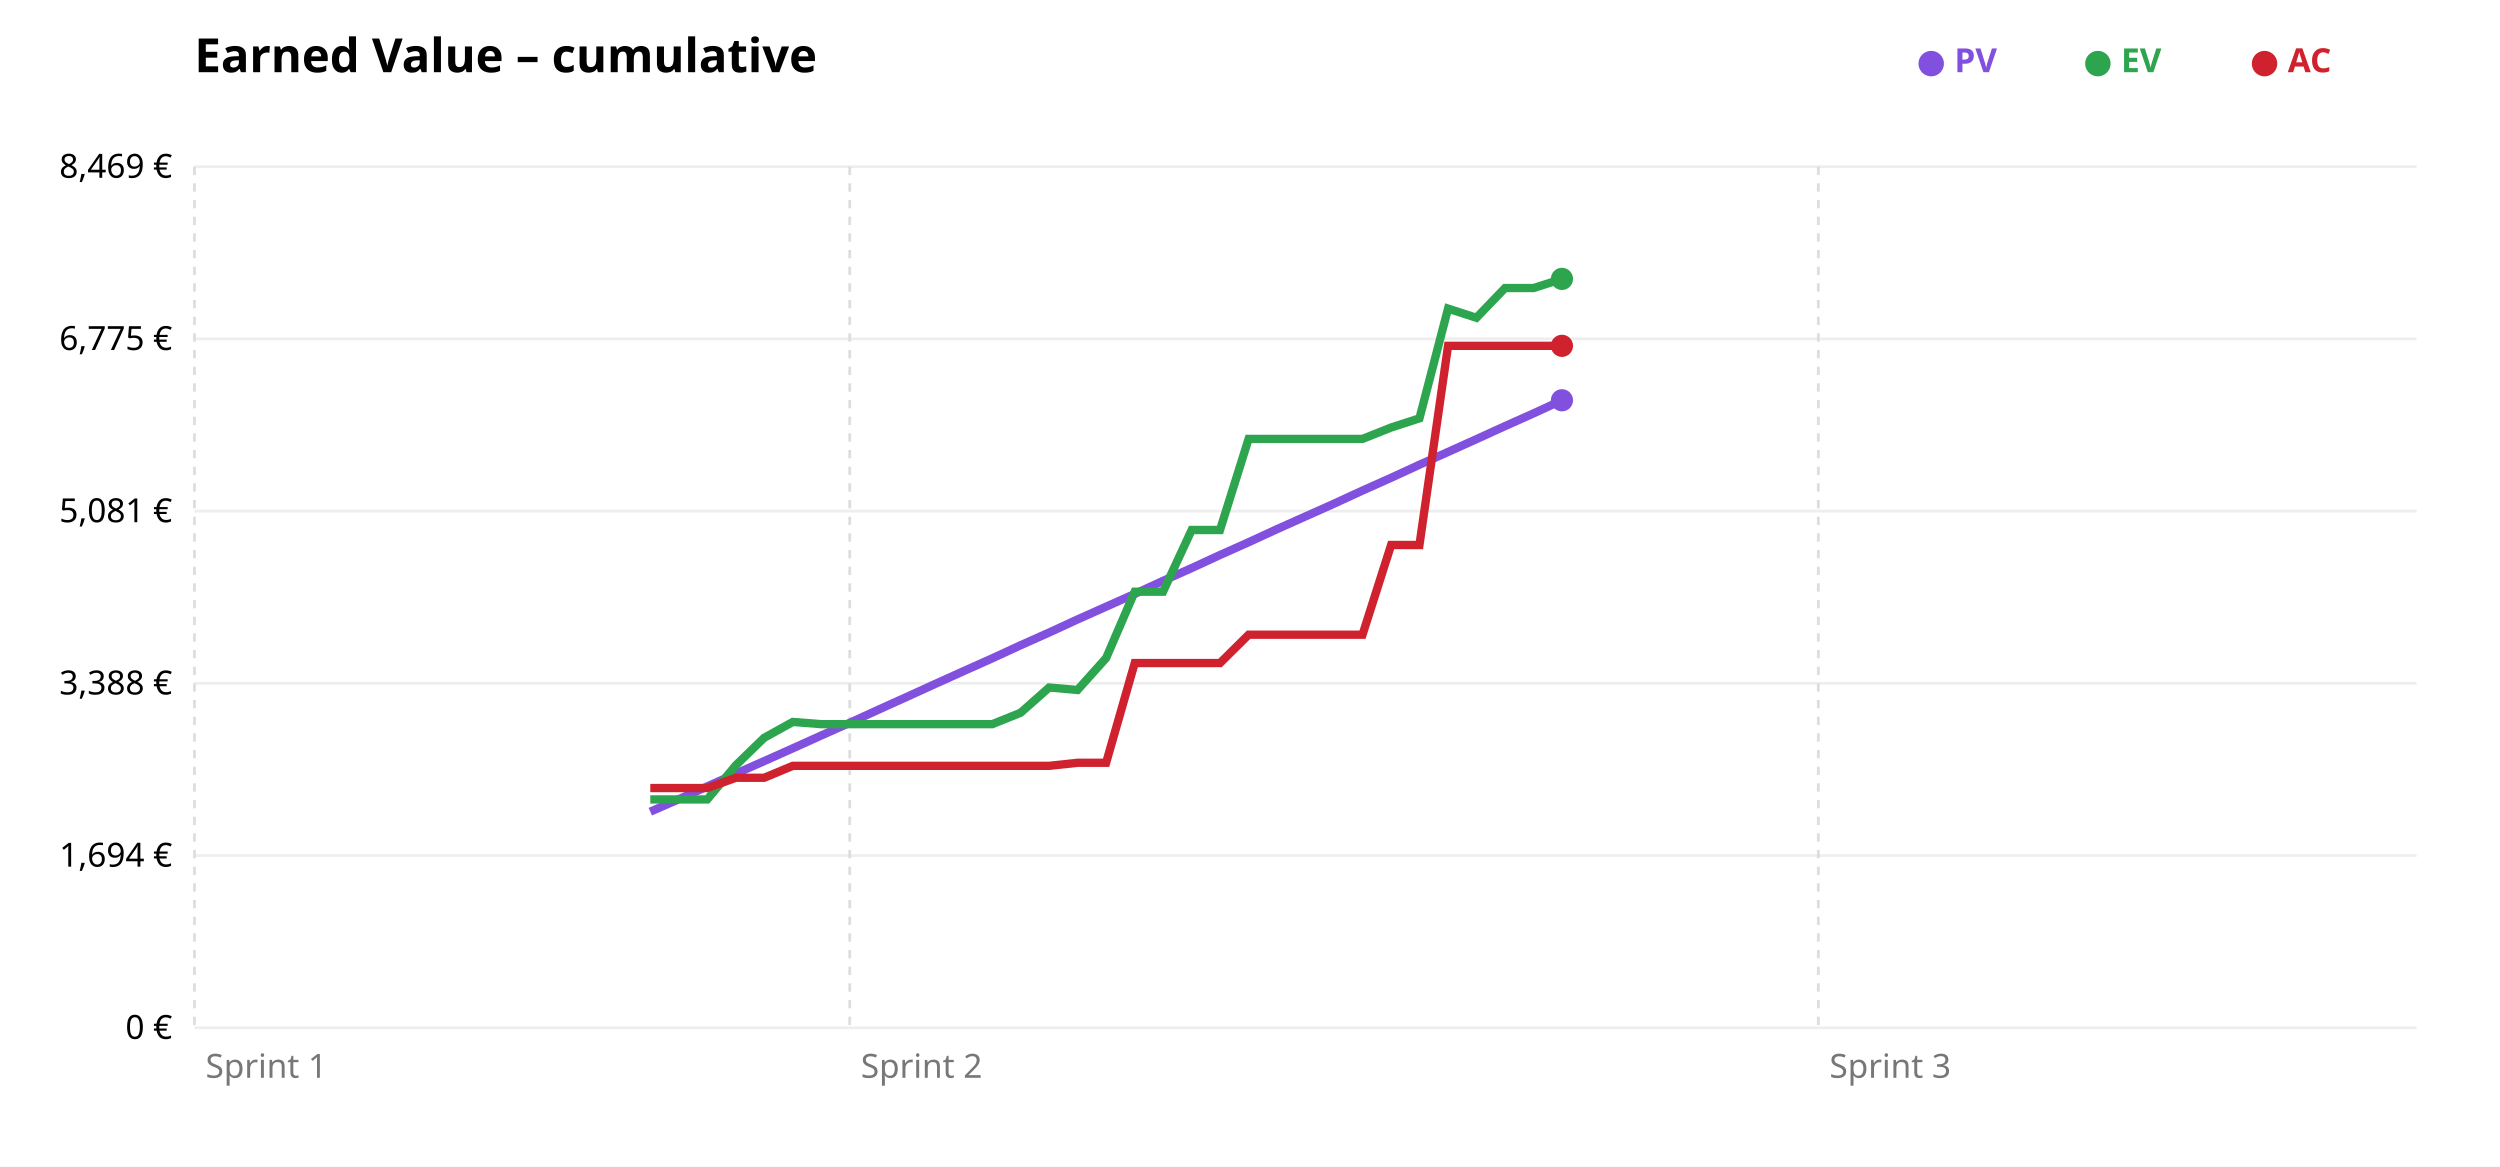
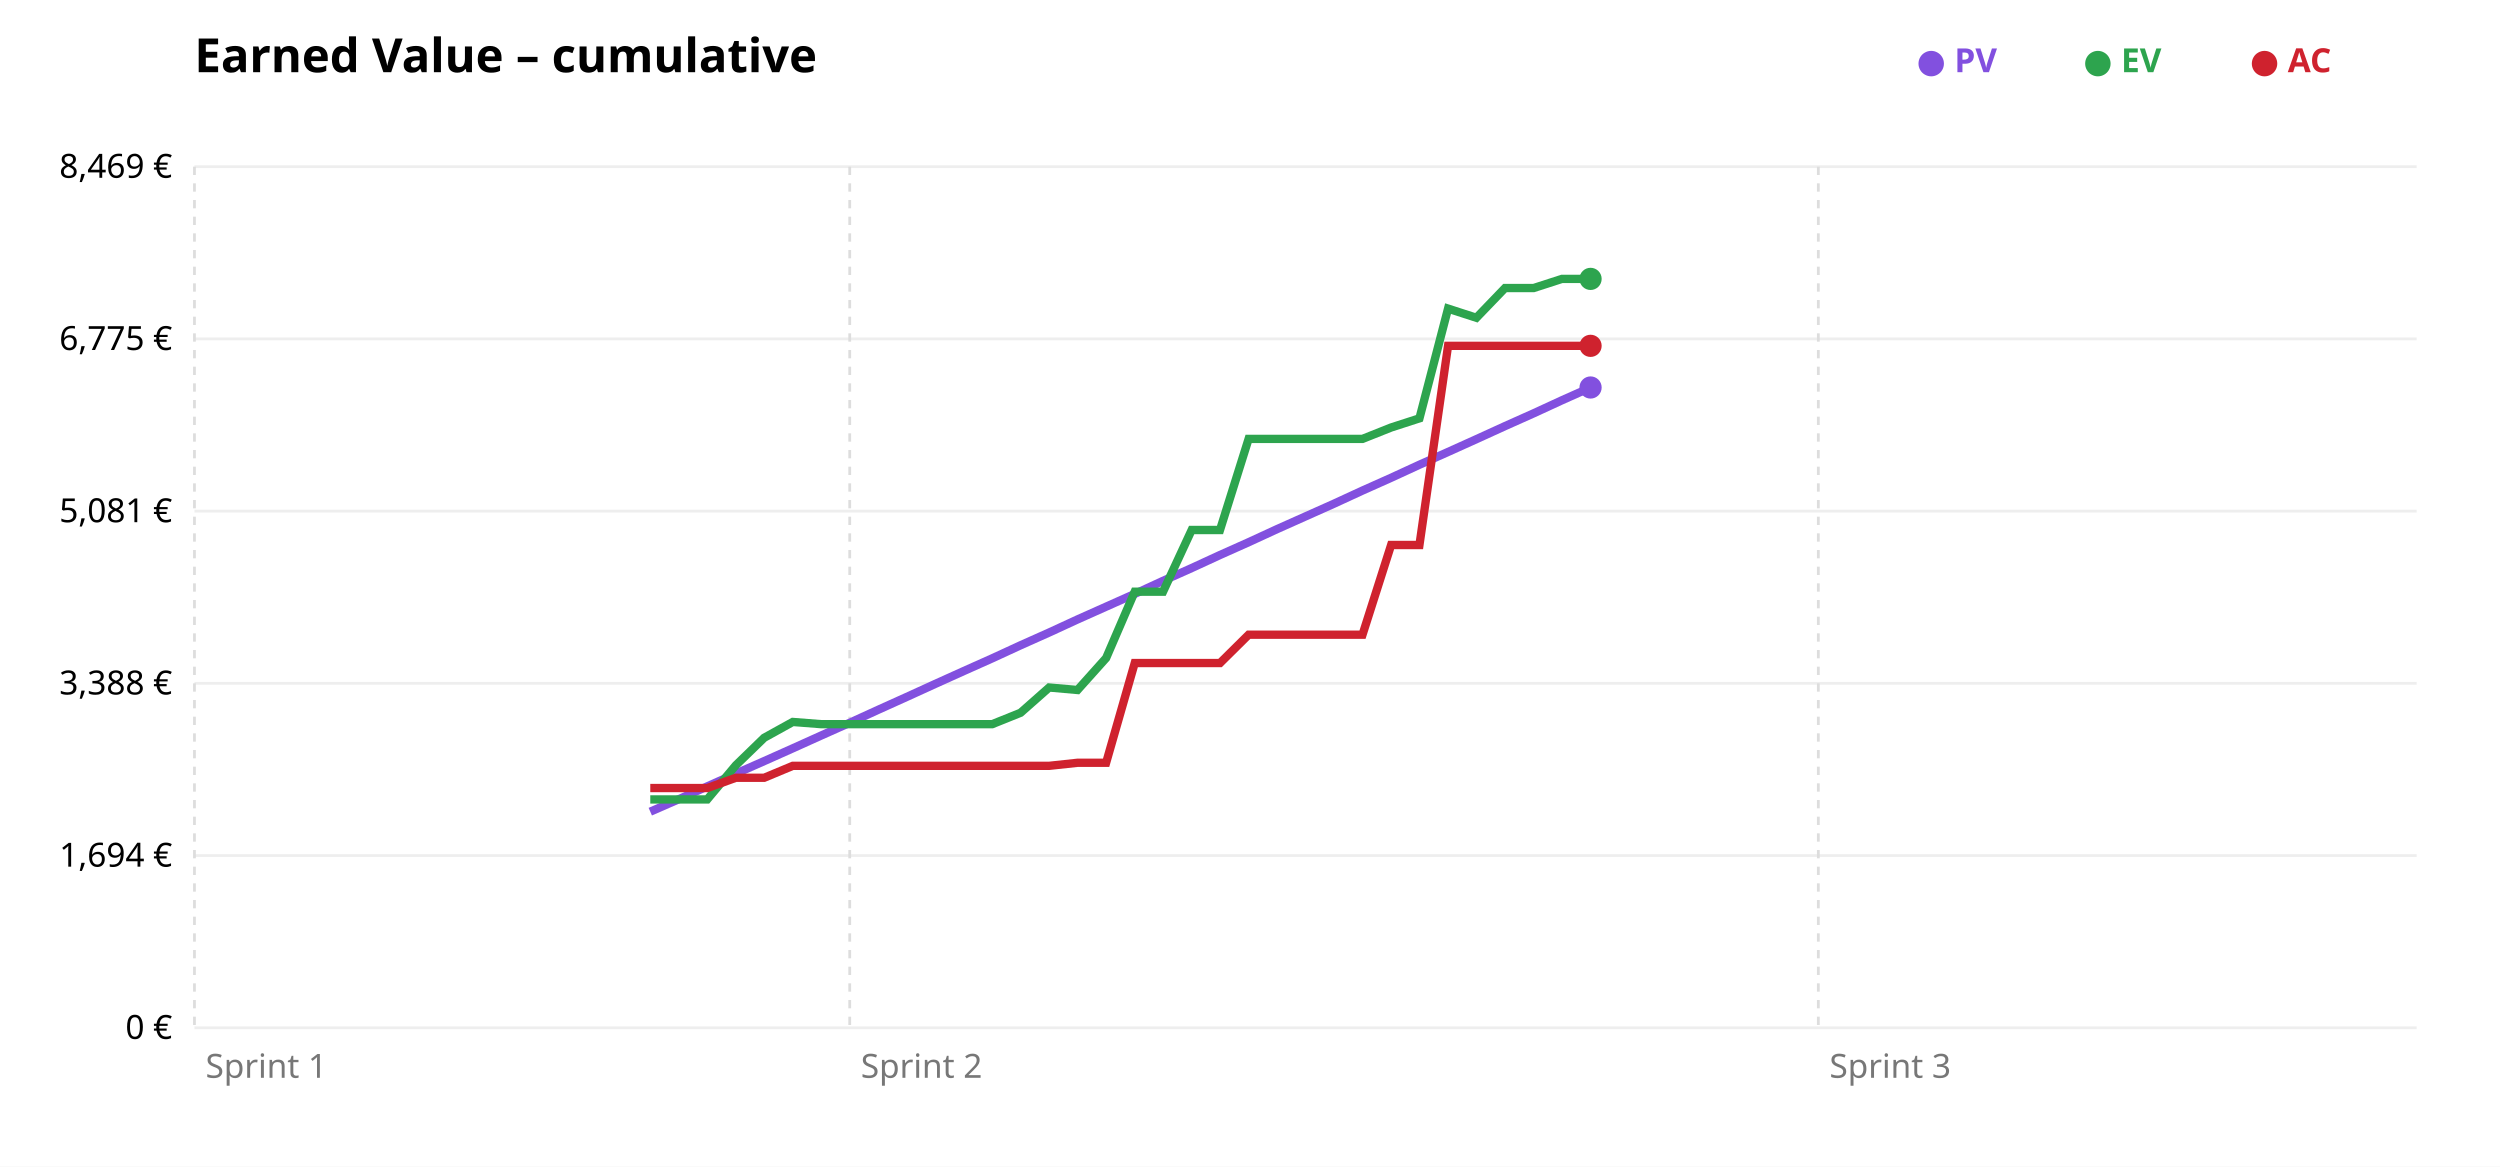
<svg xmlns="http://www.w3.org/2000/svg" width="900" height="420" font-family="sans-serif" font-size="12">
  <rect width="100%" height="100%" fill="white" />
  <text x="70" y="26" font-size="17" font-weight="bold">Earned Value – cumulative</text>
  <line x1="70" y1="370.0" x2="870" y2="370.0" stroke="#eee" />
  <text x="62" y="374.0" text-anchor="end">0 €</text>
  <line x1="70" y1="308.0" x2="870" y2="308.0" stroke="#eee" />
  <text x="62" y="312.0" text-anchor="end">1,694 €</text>
  <line x1="70" y1="246.0" x2="870" y2="246.0" stroke="#eee" />
  <text x="62" y="250.0" text-anchor="end">3,388 €</text>
  <line x1="70" y1="184.0" x2="870" y2="184.0" stroke="#eee" />
  <text x="62" y="188.0" text-anchor="end">5,081 €</text>
  <line x1="70" y1="122.0" x2="870" y2="122.0" stroke="#eee" />
  <text x="62" y="126.0" text-anchor="end">6,775 €</text>
  <line x1="70" y1="60.0" x2="870" y2="60.0" stroke="#eee" />
  <text x="62" y="64.0" text-anchor="end">8,469 €</text>
  <line x1="70.0" y1="60" x2="70.0" y2="370" stroke="#ddd" stroke-dasharray="3 3" />
  <text x="74.0" y="388" fill="#777">Sprint 1</text>
  <line x1="305.9" y1="60" x2="305.9" y2="370" stroke="#ddd" stroke-dasharray="3 3" />
  <text x="309.9" y="388" fill="#777">Sprint 2</text>
  <line x1="654.6" y1="60" x2="654.6" y2="370" stroke="#ddd" stroke-dasharray="3 3" />
  <text x="658.6" y="388" fill="#777">Sprint 3</text>
-   <polyline points="234.1,292.2 244.4,287.7 254.6,283.1 264.9,278.5 275.1,274.0 285.4,269.4 295.6,264.8 305.9,260.2 316.2,255.5 326.4,250.9 336.7,246.2 346.9,241.6 357.2,237.0 367.4,232.3 377.7,227.7 387.9,223.0 398.2,218.4 408.5,213.8 418.7,209.1 429.0,204.5 439.2,199.8 449.5,195.2 459.7,190.5 470.0,185.9 480.3,181.3 490.5,176.6 500.8,172.0 511.0,167.3 521.3,162.7 531.5,158.1 541.8,153.4 552.1,148.8 562.3,144.1" fill="none" stroke="#8250df" stroke-width="3" />
-   <circle cx="562.3" cy="144.1" r="4" fill="#8250df" />
+   <polyline points="234.1,292.2 244.4,287.7 254.6,283.1 264.9,278.5 275.1,274.0 285.4,269.4 295.6,264.8 305.9,260.2 316.2,255.5 326.4,250.9 336.7,246.2 346.9,241.6 357.2,237.0 367.4,232.3 377.7,227.7 387.9,223.0 398.2,218.4 408.5,213.8 418.7,209.1 429.0,204.5 439.2,199.8 449.5,195.2 459.7,190.5 470.0,185.9 480.3,181.3 490.5,176.6 500.8,172.0 511.0,167.3 521.3,162.7 531.5,158.1 541.8,153.4 552.1,148.8 562.3,144.1 572.6,139.5" fill="none" stroke="#8250df" stroke-width="3" />
+   <circle cx="572.6" cy="139.5" r="4" fill="#8250df" />
  <text x="690" y="26" fill="#8250df" font-weight="bold">● PV</text>
-   <polyline points="234.1,287.8 244.4,287.8 254.6,287.8 264.9,275.5 275.1,265.6 285.4,259.9 295.6,260.7 305.9,260.7 316.2,260.7 326.4,260.7 336.7,260.7 346.9,260.7 357.2,260.7 367.4,256.6 377.7,247.5 387.9,248.4 398.2,236.9 408.5,213.0 418.7,213.0 429.0,190.8 439.2,190.8 449.5,158.0 459.7,158.0 470.0,158.0 480.3,158.0 490.5,158.0 500.8,153.9 511.0,150.6 521.3,111.1 531.5,114.4 541.8,103.7 552.1,103.7 562.3,100.4" fill="none" stroke="#2da44e" stroke-width="3" />
-   <circle cx="562.3" cy="100.4" r="4" fill="#2da44e" />
+   <polyline points="234.1,287.8 244.4,287.8 254.6,287.8 264.9,275.5 275.1,265.6 285.4,259.9 295.6,260.7 305.9,260.7 316.2,260.7 326.4,260.7 336.7,260.7 346.9,260.7 357.2,260.7 367.4,256.6 377.7,247.5 387.9,248.4 398.2,236.9 408.5,213.0 418.7,213.0 429.0,190.8 439.2,190.8 449.5,158.0 459.7,158.0 470.0,158.0 480.3,158.0 490.5,158.0 500.8,153.9 511.0,150.6 521.3,111.1 531.5,114.4 541.8,103.7 552.1,103.7 562.3,100.4 572.6,100.4" fill="none" stroke="#2da44e" stroke-width="3" />
+   <circle cx="572.6" cy="100.4" r="4" fill="#2da44e" />
  <text x="750" y="26" fill="#2da44e" font-weight="bold">● EV</text>
-   <polyline points="234.1,283.7 244.4,283.7 254.6,283.7 264.9,280.0 275.1,280.0 285.4,275.7 295.6,275.7 305.9,275.7 316.2,275.7 326.4,275.7 336.7,275.7 346.9,275.7 357.2,275.7 367.4,275.7 377.7,275.7 387.9,274.6 398.2,274.6 408.5,238.7 418.7,238.7 429.0,238.7 439.2,238.7 449.5,228.5 459.7,228.5 470.0,228.5 480.3,228.5 490.5,228.5 500.8,196.2 511.0,196.2 521.3,124.5 531.5,124.5 541.8,124.5 552.1,124.5 562.3,124.5" fill="none" stroke="#cf222e" stroke-width="3" />
-   <circle cx="562.3" cy="124.5" r="4" fill="#cf222e" />
+   <polyline points="234.1,283.7 244.4,283.7 254.6,283.7 264.9,280.0 275.1,280.0 285.4,275.7 295.6,275.7 305.9,275.7 316.2,275.7 326.4,275.7 336.7,275.7 346.9,275.7 357.2,275.7 367.4,275.7 377.7,275.7 387.9,274.6 398.2,274.6 408.5,238.7 418.7,238.7 429.0,238.7 439.2,238.7 449.5,228.5 459.7,228.5 470.0,228.5 480.3,228.5 490.5,228.5 500.8,196.2 511.0,196.2 521.3,124.5 531.5,124.5 541.8,124.5 552.1,124.5 562.3,124.5 572.6,124.5" fill="none" stroke="#cf222e" stroke-width="3" />
+   <circle cx="572.6" cy="124.5" r="4" fill="#cf222e" />
  <text x="810" y="26" fill="#cf222e" font-weight="bold">● AC</text>
</svg>
